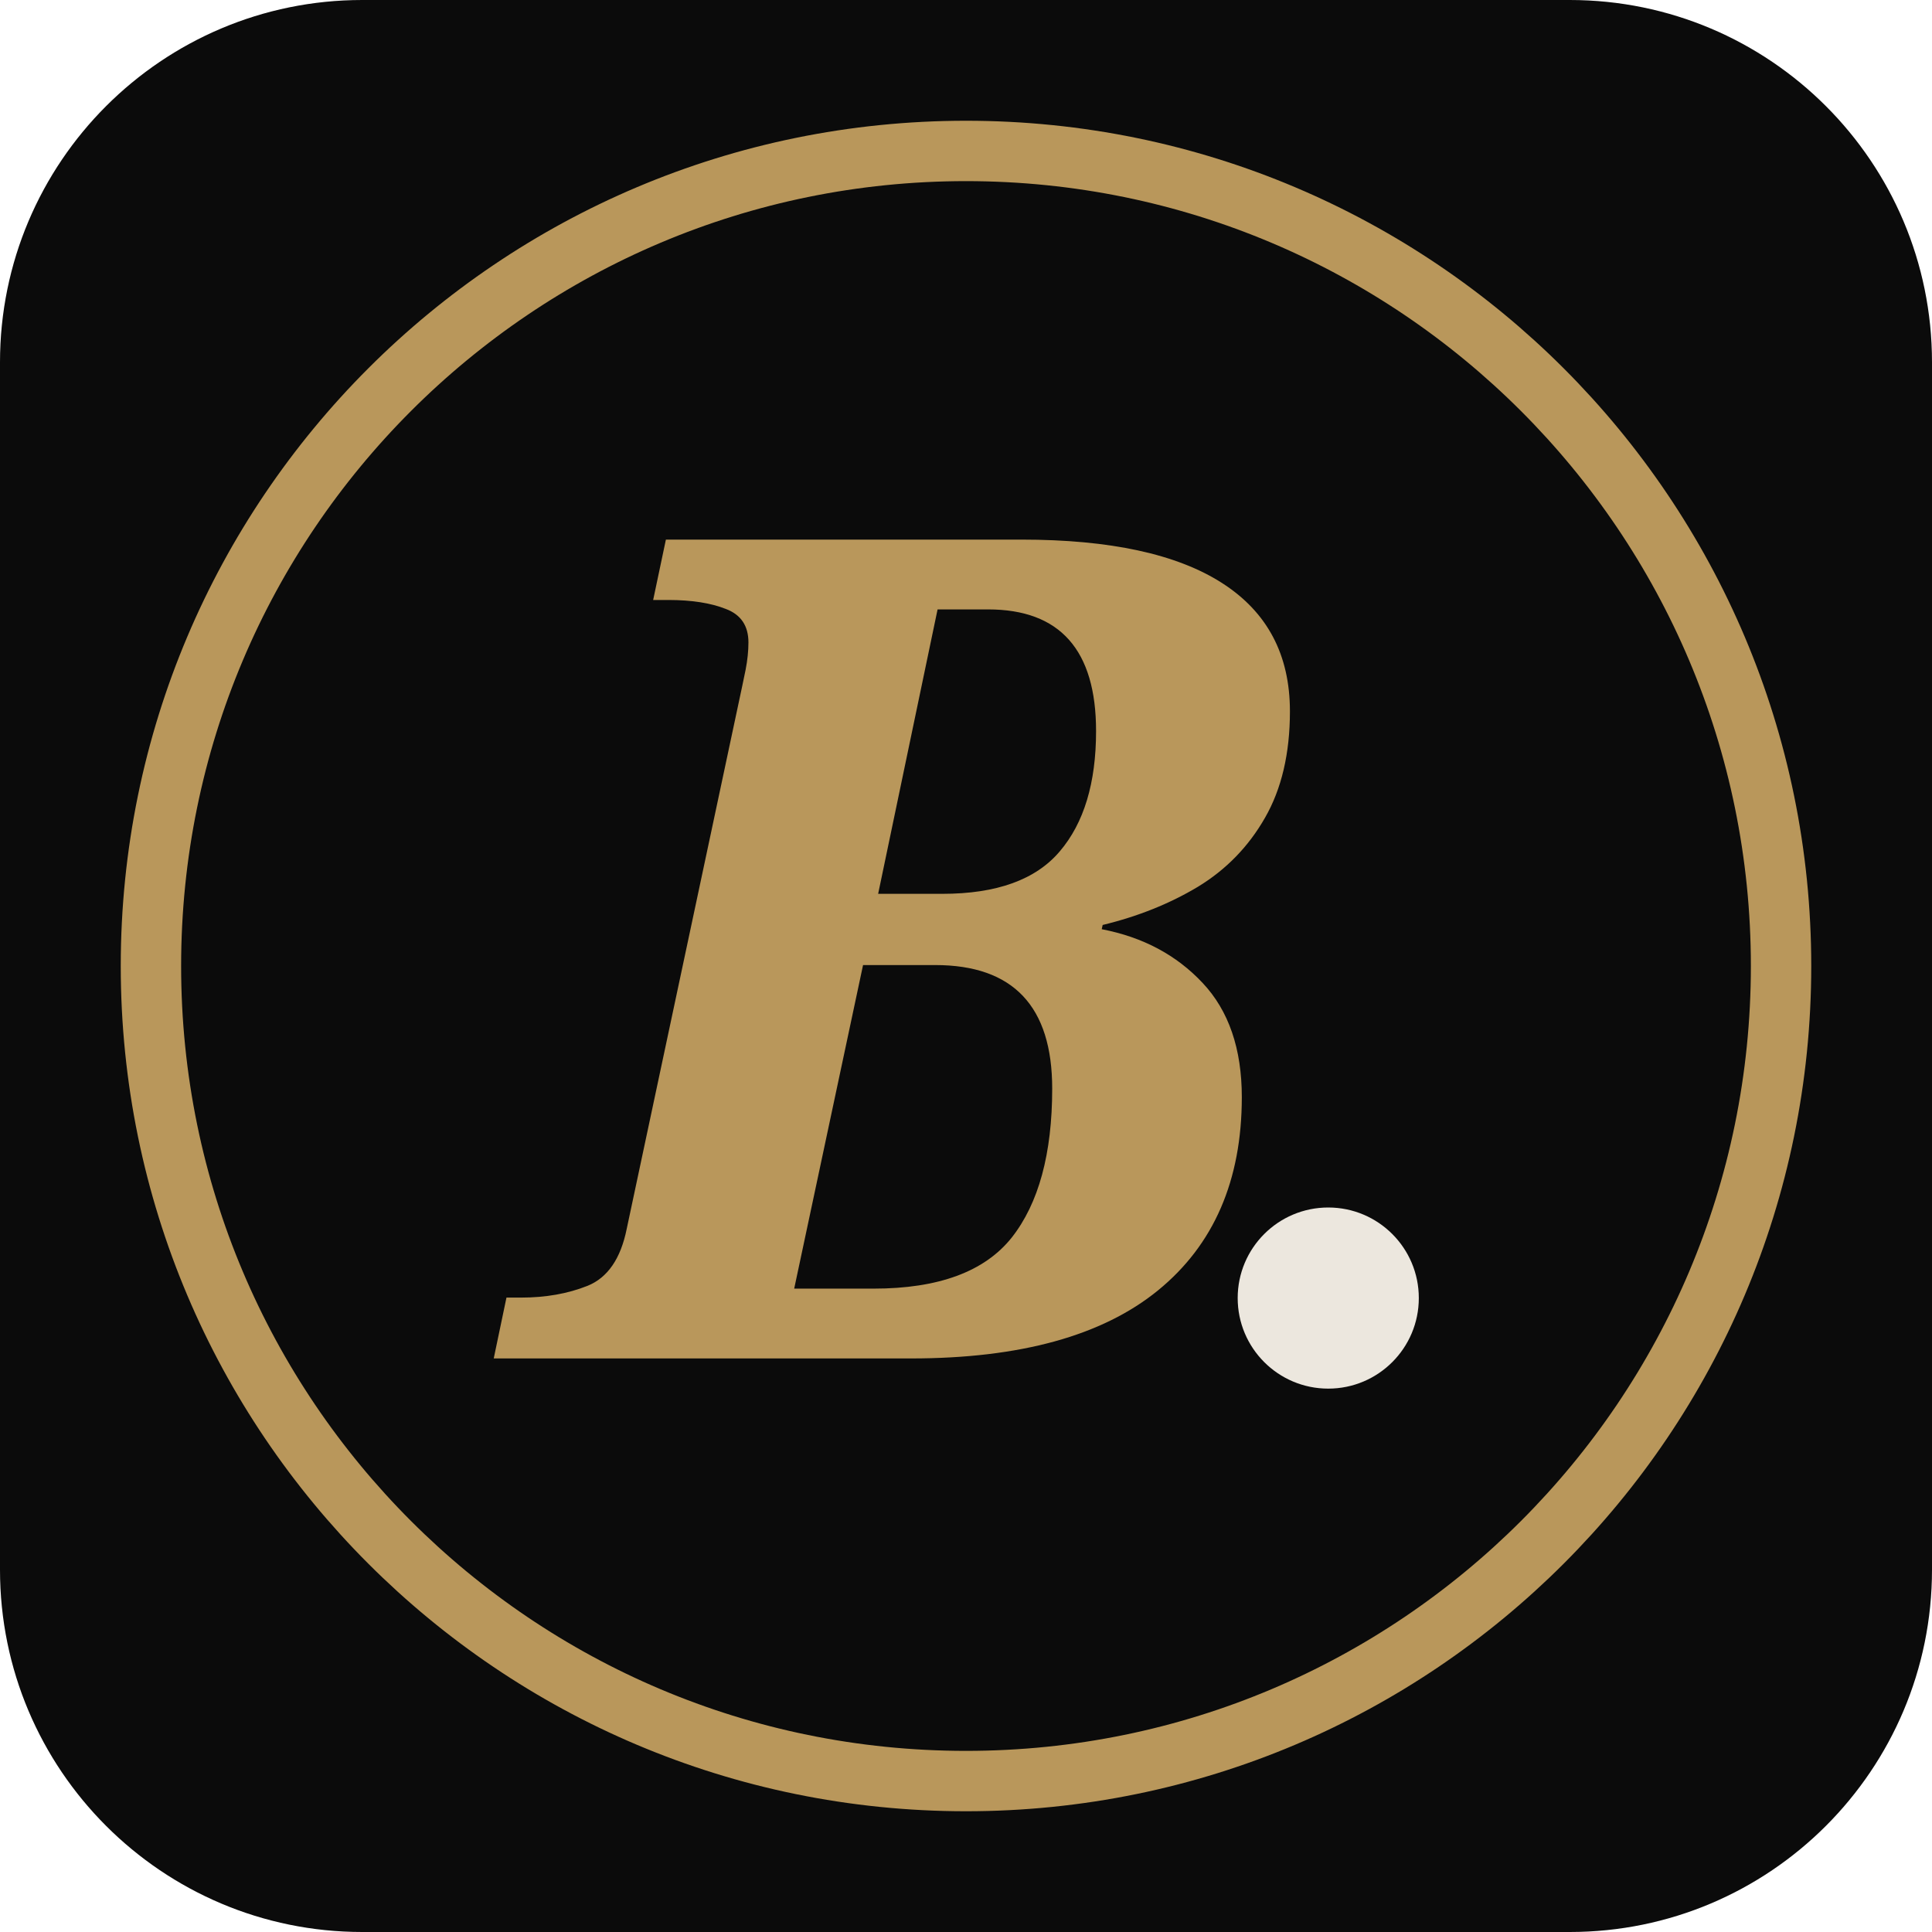
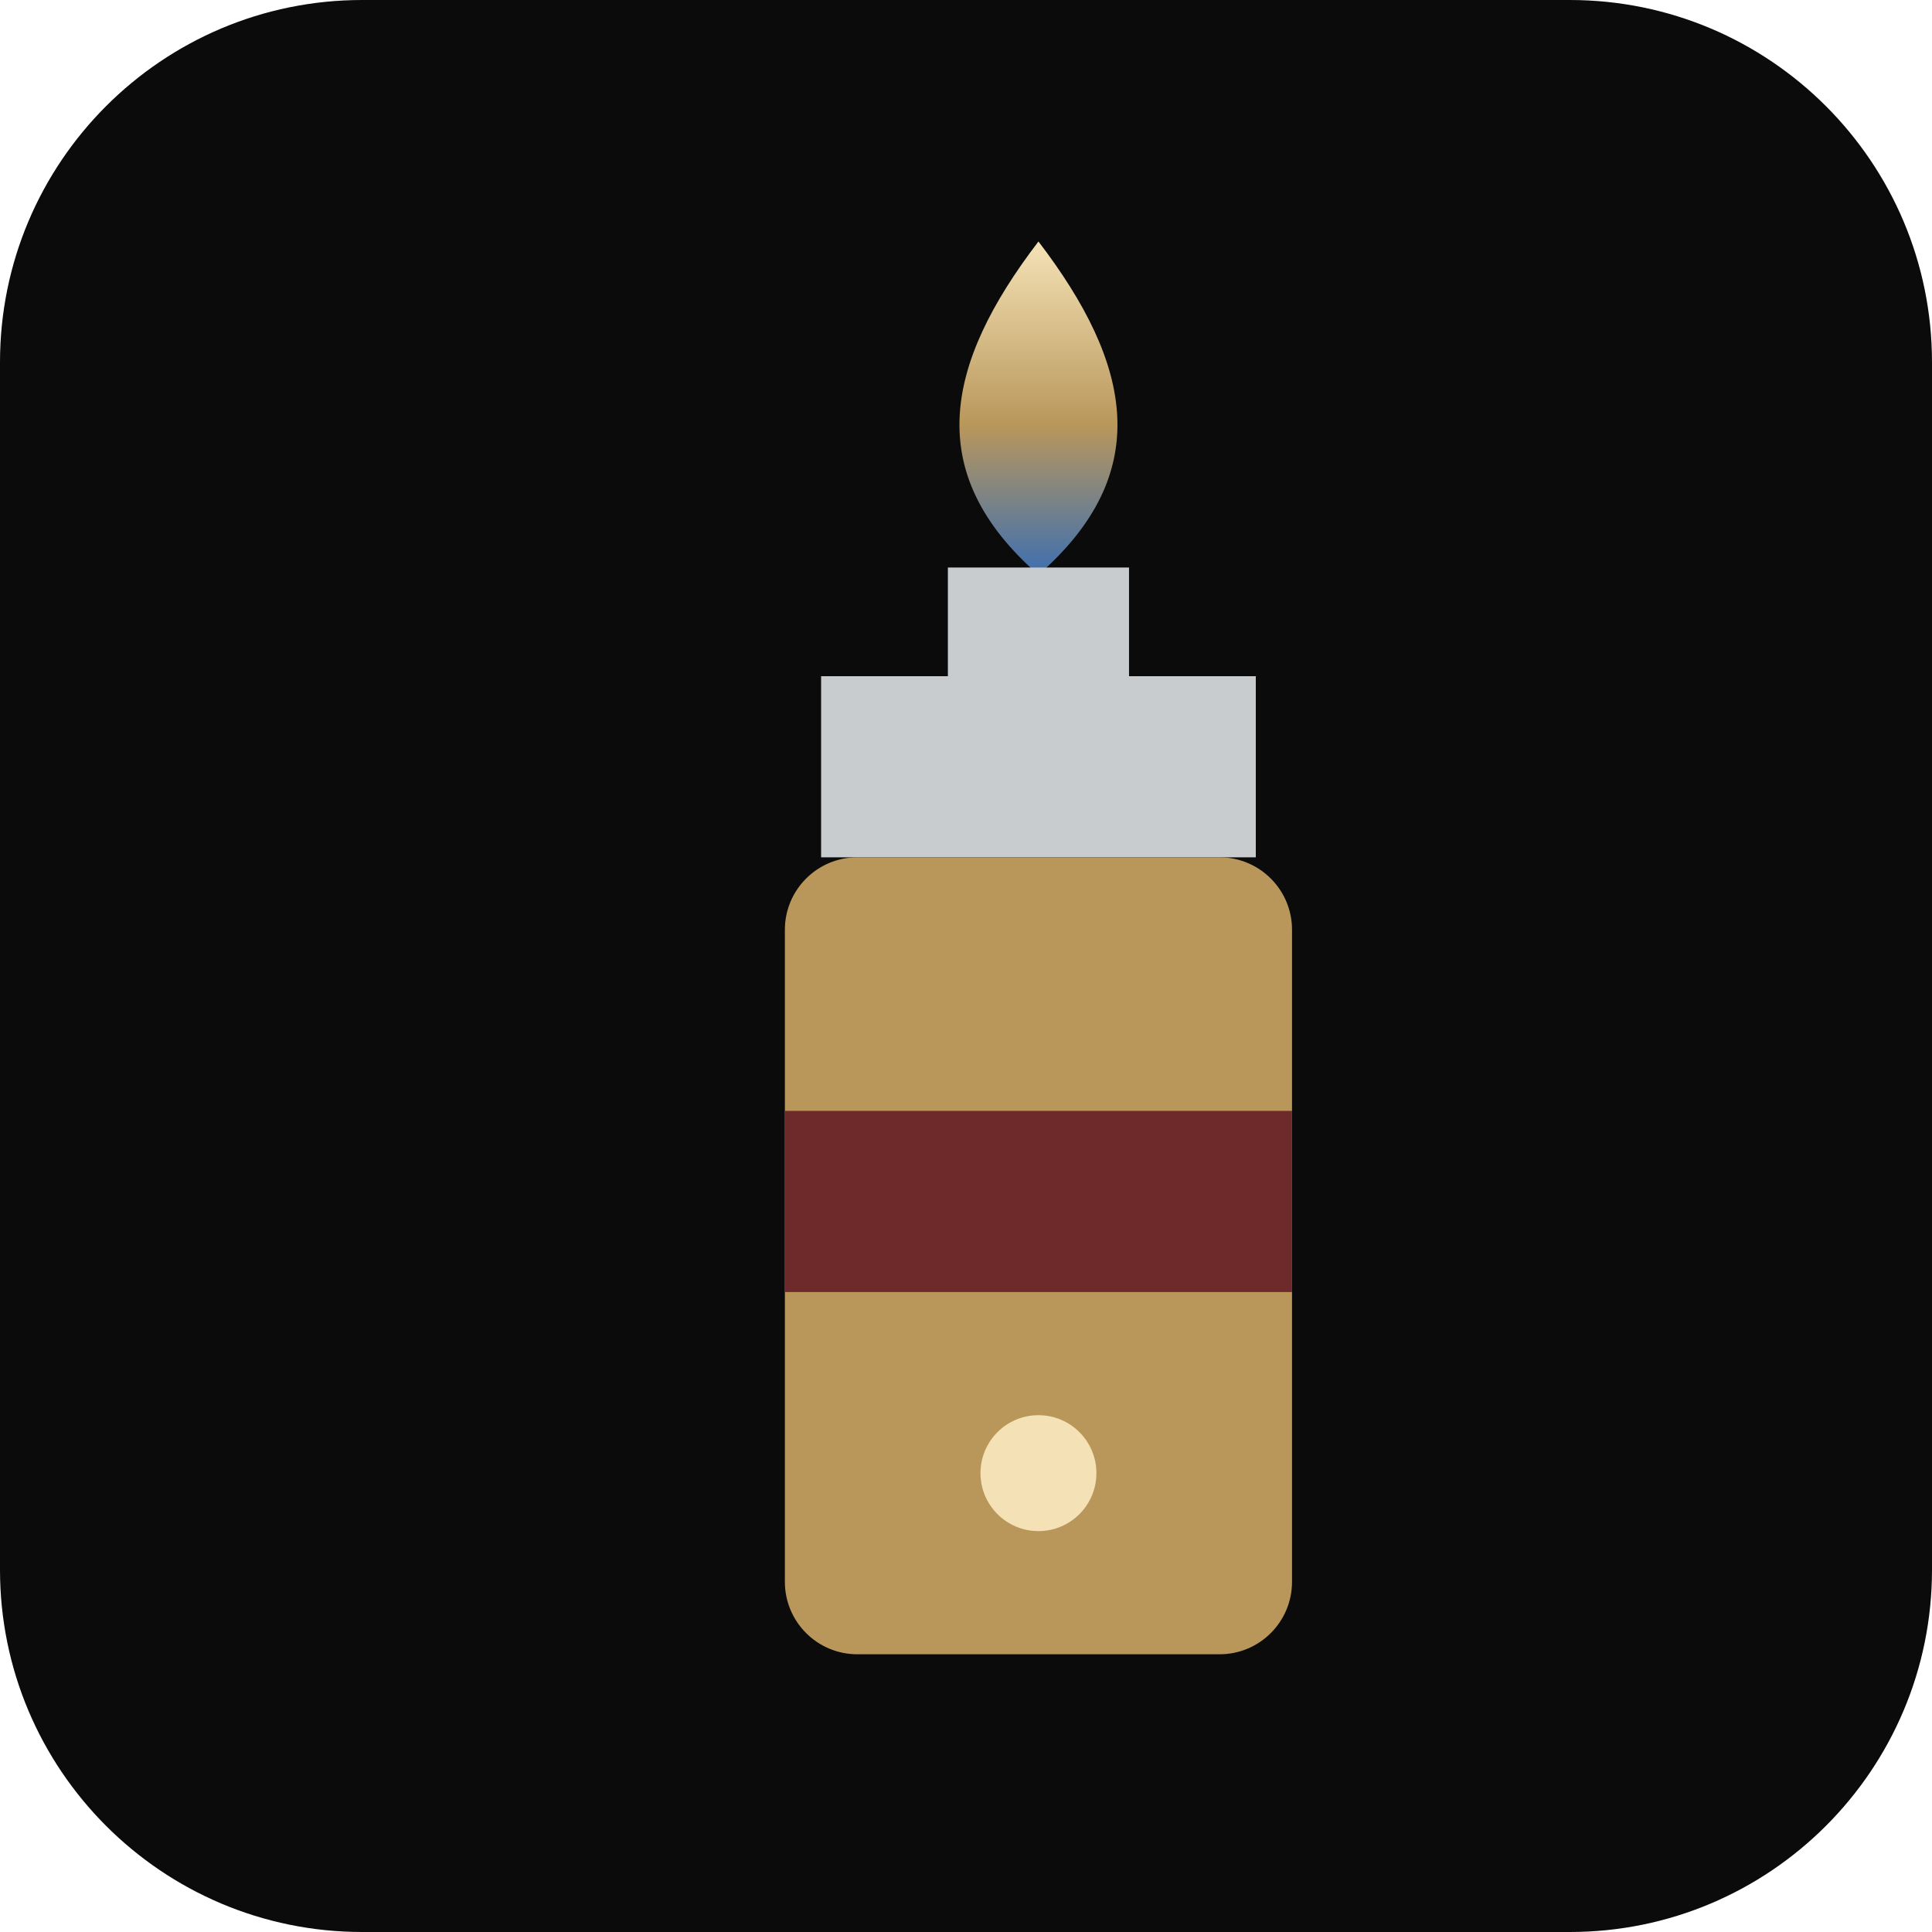
<svg xmlns="http://www.w3.org/2000/svg" viewBox="0 0 64 64">
+   <defs>
+     <linearGradient id="j" x1="0" y1="0" x2="0" y2="1">
+       <stop offset="0" stop-color="#F4E2B6" />
+       <stop offset=".55" stop-color="#B9975B" />
+       <stop offset="1" stop-color="#3E6FB0" />
+     </linearGradient>
+   </defs>
  <rect width="64" height="64" rx="12" fill="#0B0B0B" />
-   <circle cx="32" cy="32" r="27" fill="none" stroke="#B9975B" stroke-width="2" />
-   <text x="30" y="45" text-anchor="middle" font-family="Didot, 'Bodoni 72', 'Bodoni Moda', Georgia, serif" font-size="38" font-weight="700" font-style="italic" fill="#B9975B">B</text>
-   <circle cx="44" cy="43" r="3" fill="#ECE7DE" />
+   <g transform="translate(20 8) scale(1.2)">
+     <path d="M12 0C14.6 3.4 15.2 6.4 12 9.2C8.8 6.4 9.4 3.4 12 0Z" fill="url(#j)" />
+     <rect x="9.5" y="9" width="5" height="3" fill="#C9CCCF" />
+     <path d="M6 12H18V17H6Z" fill="#C9CCCF" />
+     <rect x="5" y="17" width="14" height="22" rx="2" fill="#B9975B" />
+     <rect x="5" y="24" width="14" height="5" fill="#6E2A2A" />
+     <circle cx="12" cy="34" r="1.6" fill="#F4E2B6" />
+   </g>
</svg>
